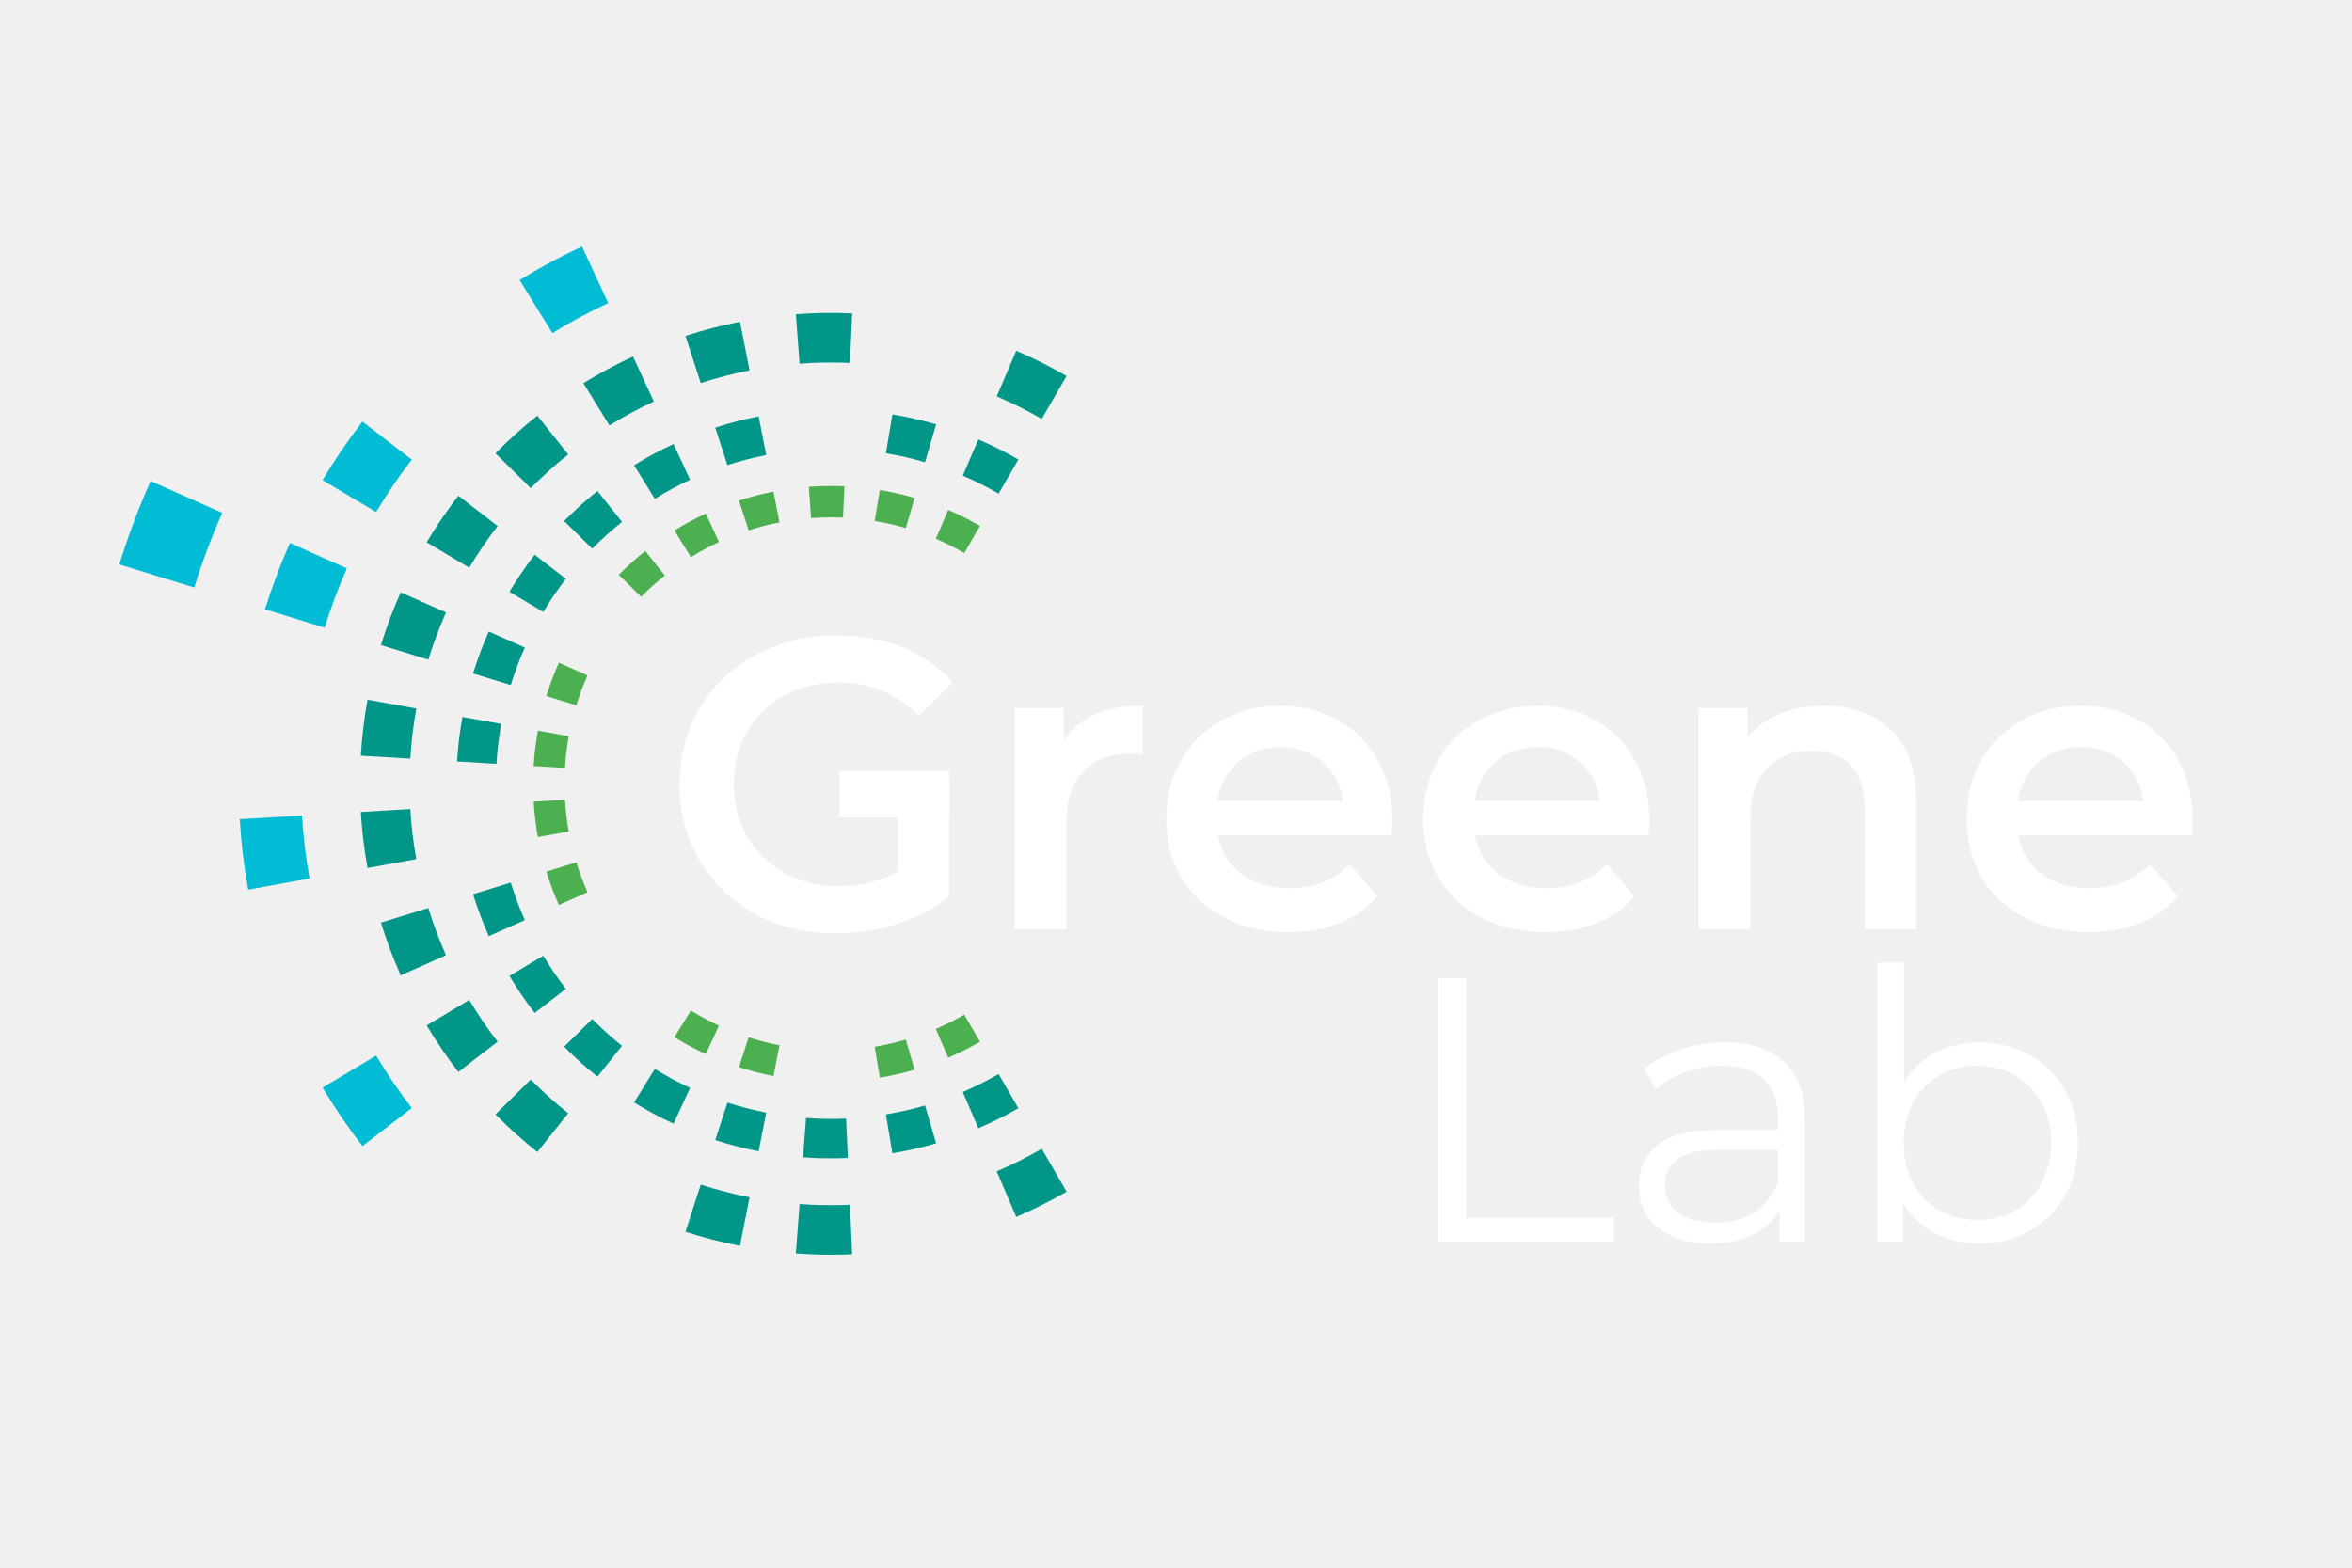
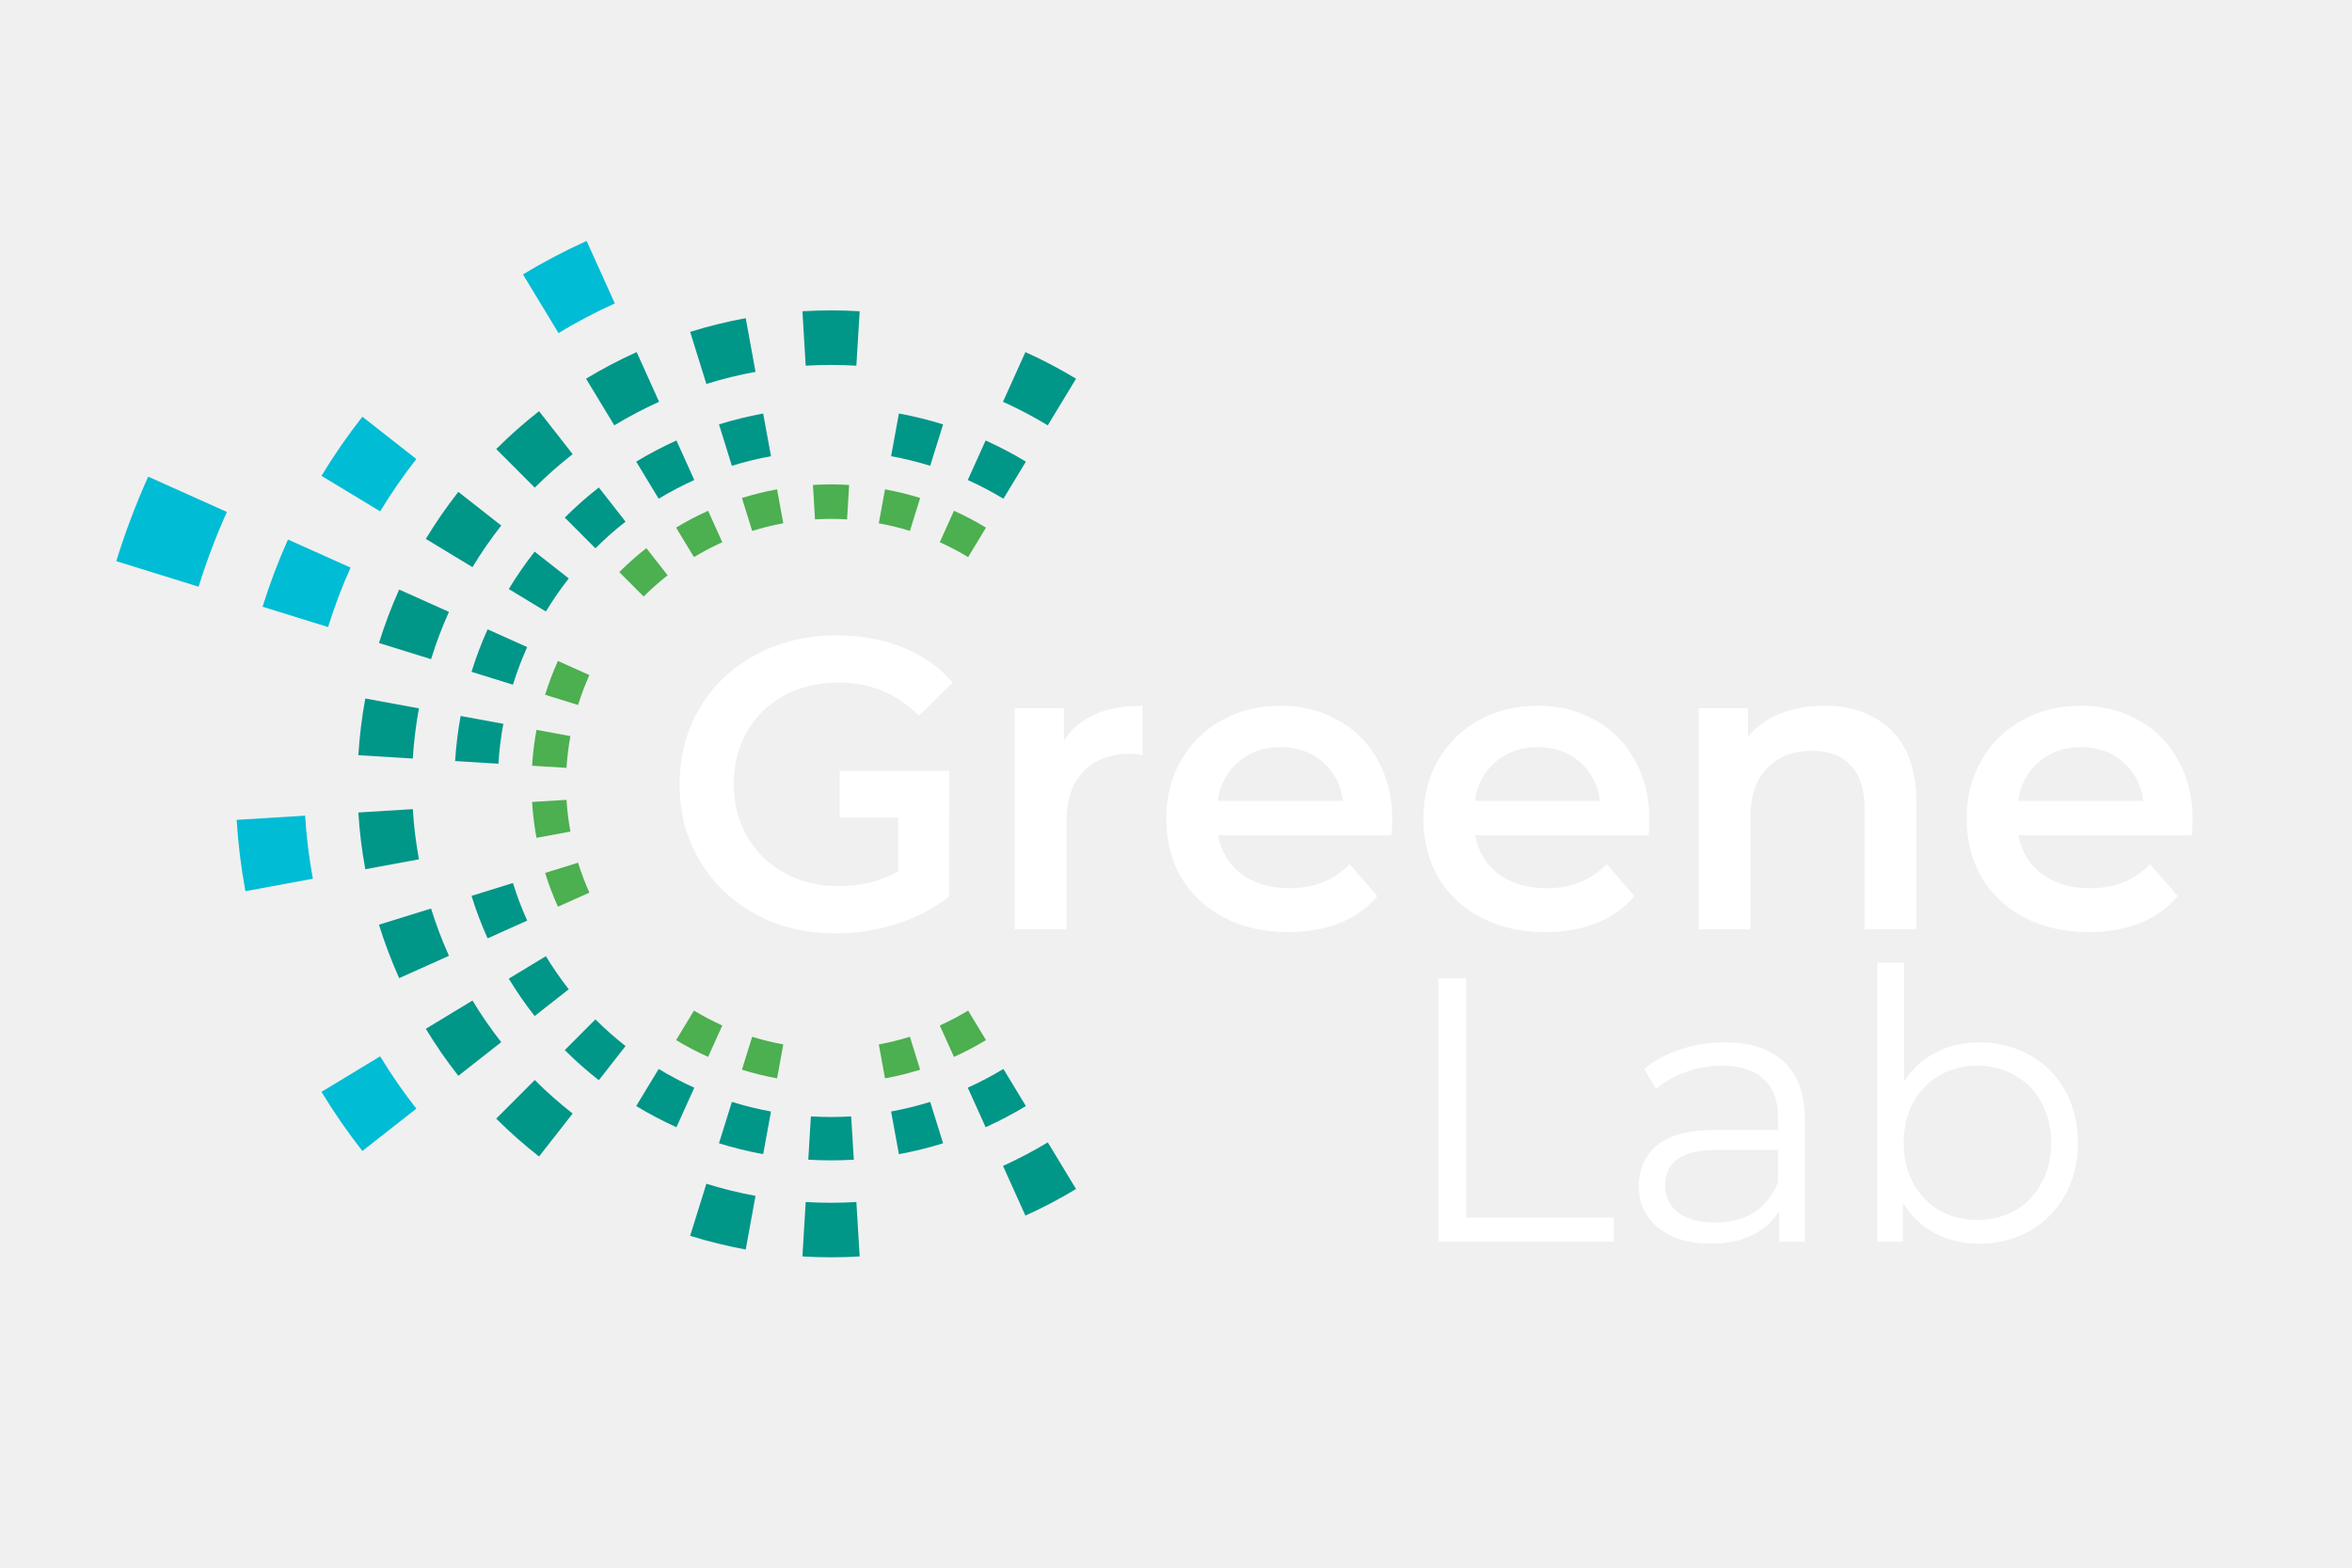
<svg xmlns="http://www.w3.org/2000/svg" viewBox="-75 -50 150 100">
  <g transform="translate(-22,0)">
-     <path fill="none" stroke="#00bcd4" stroke-width="5" transform="scale(1)" d="         M -41.11 -18.30 A 45.00 45.00 0 0 0 -43.00 -13.26       " />
-     <path fill="none" stroke="#00bcd4" stroke-width="5" transform="scale(0.7952707)" d="         M -18.92 -40.83 A 45.00 45.00 0 0 0 -23.66 -38.28         M -35.60 -27.53 A 45.00 45.00 0 0 0 -38.63 -23.08         M -41.11 -18.30 A 45.00 45.00 0 0 0 -43.00 -13.26         M -44.92 2.69 A 45.00 45.00 0 0 0 -44.28 8.04         M -38.63 23.08 A 45.00 45.00 0 0 0 -35.60 27.53       " />
-     <path fill="none" stroke="#009688" stroke-width="5" transform="scale(0.6324555)" d="         M 22.50 -38.97 A 45.00 45.00 0 0 0 17.69 -41.38         M 2.02 -44.95 A 45.00 45.00 0 0 0 -3.36 -44.87         M -8.70 -44.15 A 45.00 45.00 0 0 0 -13.91 -42.80         M -18.92 -40.83 A 45.00 45.00 0 0 0 -23.66 -38.28         M -28.06 -35.18 A 45.00 45.00 0 0 0 -32.06 -31.58         M -35.60 -27.53 A 45.00 45.00 0 0 0 -38.63 -23.08         M -41.11 -18.30 A 45.00 45.00 0 0 0 -43.00 -13.26         M -44.28 -8.04 A 45.00 45.00 0 0 0 -44.92 -2.69         M -44.92 2.69 A 45.00 45.00 0 0 0 -44.28 8.04         M -43.00 13.26 A 45.00 45.00 0 0 0 -41.11 18.30         M -38.63 23.08 A 45.00 45.00 0 0 0 -35.60 27.53         M -32.06 31.58 A 45.00 45.00 0 0 0 -28.06 35.18         M -13.91 42.80 A 45.00 45.00 0 0 0 -8.70 44.15         M -3.36 44.87 A 45.00 45.00 0 0 0 2.02 44.95         M 17.69 41.38 A 45.00 45.00 0 0 0 22.50 38.97       " />
-     <path fill="none" stroke="#009688" stroke-width="5" transform="scale(0.5029734)" d="         M 22.50 -38.97 A 45.00 45.00 0 0 0 17.69 -41.38         M 12.62 -43.19 A 45.00 45.00 0 0 0 7.37 -44.39         M -8.70 -44.15 A 45.00 45.00 0 0 0 -13.91 -42.80         M -18.92 -40.83 A 45.00 45.00 0 0 0 -23.66 -38.28         M -28.06 -35.18 A 45.00 45.00 0 0 0 -32.06 -31.58         M -35.60 -27.53 A 45.00 45.00 0 0 0 -38.63 -23.08         M -41.11 -18.30 A 45.00 45.00 0 0 0 -43.00 -13.26         M -44.28 -8.04 A 45.00 45.00 0 0 0 -44.92 -2.69         M -43.00 13.26 A 45.00 45.00 0 0 0 -41.11 18.30         M -38.63 23.08 A 45.00 45.00 0 0 0 -35.60 27.53         M -32.06 31.58 A 45.00 45.00 0 0 0 -28.06 35.18         M -23.66 38.28 A 45.00 45.00 0 0 0 -18.92 40.83         M -13.91 42.80 A 45.00 45.00 0 0 0 -8.70 44.15         M -3.36 44.87 A 45.00 45.00 0 0 0 2.02 44.95         M 7.37 44.39 A 45.00 45.00 0 0 0 12.62 43.19         M 17.69 41.38 A 45.00 45.00 0 0 0 22.50 38.97       " />
-     <path fill="none" stroke="#4caf50" stroke-width="5" transform="scale(0.4)" d="         M 22.50 -38.97 A 45.00 45.00 0 0 0 17.69 -41.38         M 12.62 -43.19 A 45.00 45.00 0 0 0 7.37 -44.39         M 2.02 -44.95 A 45.00 45.00 0 0 0 -3.36 -44.87         M -8.70 -44.15 A 45.00 45.00 0 0 0 -13.91 -42.80         M -18.92 -40.83 A 45.00 45.00 0 0 0 -23.66 -38.28         M -28.06 -35.18 A 45.00 45.00 0 0 0 -32.06 -31.58         M -41.11 -18.30 A 45.00 45.00 0 0 0 -43.00 -13.26         M -44.28 -8.04 A 45.00 45.00 0 0 0 -44.92 -2.69         M -44.92 2.69 A 45.00 45.00 0 0 0 -44.28 8.04         M -43.00 13.26 A 45.00 45.00 0 0 0 -41.11 18.30         M -23.66 38.28 A 45.00 45.00 0 0 0 -18.92 40.83         M -13.91 42.80 A 45.00 45.00 0 0 0 -8.70 44.15         M 7.37 44.39 A 45.00 45.00 0 0 0 12.62 43.19         M 17.69 41.38 A 45.00 45.00 0 0 0 22.50 38.97       " />
+     <path fill="none" stroke="#00bcd4" stroke-width="5.5" transform="scale(1)" d="         M -41.04 -18.47 A 45.00 45.00 0 0 0 -42.96 -13.39       " />
+     <path fill="none" stroke="#00bcd4" stroke-width="5.5" transform="scale(0.7952707)" d="         M -18.47 -41.04 A 45.00 45.00 0 0 0 -23.28 -38.51         M -35.42 -27.75 A 45.00 45.00 0 0 0 -38.51 -23.28         M -41.04 -18.47 A 45.00 45.00 0 0 0 -42.96 -13.39         M -44.92 2.72 A 45.00 45.00 0 0 0 -44.26 8.11         M -38.51 23.28 A 45.00 45.00 0 0 0 -35.42 27.75       " />
+     <path fill="none" stroke="#009688" stroke-width="5.5" transform="scale(0.6324555)" d="         M 23.28 -38.51 A 45.00 45.00 0 0 0 18.47 -41.04         M 2.72 -44.92 A 45.00 45.00 0 0 0 -2.72 -44.92         M -8.11 -44.26 A 45.00 45.00 0 0 0 -13.39 -42.96         M -18.47 -41.04 A 45.00 45.00 0 0 0 -23.28 -38.51         M -27.75 -35.42 A 45.00 45.00 0 0 0 -31.82 -31.82         M -35.42 -27.75 A 45.00 45.00 0 0 0 -38.51 -23.28         M -41.04 -18.47 A 45.00 45.00 0 0 0 -42.96 -13.39         M -44.26 -8.11 A 45.00 45.00 0 0 0 -44.92 -2.72         M -44.92 2.72 A 45.00 45.00 0 0 0 -44.26 8.11         M -42.96 13.39 A 45.00 45.00 0 0 0 -41.04 18.47         M -38.51 23.28 A 45.00 45.00 0 0 0 -35.42 27.75         M -31.82 31.82 A 45.00 45.00 0 0 0 -27.75 35.42         M -13.39 42.96 A 45.00 45.00 0 0 0 -8.11 44.26         M -2.72 44.92 A 45.00 45.00 0 0 0 2.72 44.92         M 18.47 41.04 A 45.00 45.00 0 0 0 23.28 38.51       " />
+     <path fill="none" stroke="#009688" stroke-width="5.5" transform="scale(0.5029734)" d="         M 23.28 -38.51 A 45.00 45.00 0 0 0 18.47 -41.04         M 13.39 -42.96 A 45.00 45.00 0 0 0 8.11 -44.26         M -8.11 -44.26 A 45.00 45.00 0 0 0 -13.39 -42.96         M -18.47 -41.04 A 45.00 45.00 0 0 0 -23.28 -38.51         M -27.75 -35.42 A 45.00 45.00 0 0 0 -31.82 -31.82         M -35.42 -27.75 A 45.00 45.00 0 0 0 -38.51 -23.28         M -41.04 -18.47 A 45.00 45.00 0 0 0 -42.96 -13.39         M -44.26 -8.11 A 45.00 45.00 0 0 0 -44.92 -2.72         M -42.96 13.39 A 45.00 45.00 0 0 0 -41.04 18.47         M -38.51 23.28 A 45.00 45.00 0 0 0 -35.42 27.75         M -31.82 31.82 A 45.00 45.00 0 0 0 -27.75 35.42         M -23.28 38.51 A 45.00 45.00 0 0 0 -18.47 41.04         M -13.39 42.96 A 45.00 45.00 0 0 0 -8.11 44.26         M -2.72 44.92 A 45.00 45.00 0 0 0 2.72 44.92         M 8.11 44.26 A 45.00 45.00 0 0 0 13.39 42.96         M 18.47 41.04 A 45.00 45.00 0 0 0 23.28 38.51       " />
+     <path fill="none" stroke="#4caf50" stroke-width="5.5" transform="scale(0.4)" d="         M 23.28 -38.51 A 45.00 45.00 0 0 0 18.47 -41.04         M 13.39 -42.96 A 45.00 45.00 0 0 0 8.11 -44.26         M 2.72 -44.92 A 45.00 45.00 0 0 0 -2.72 -44.92         M -8.11 -44.26 A 45.00 45.00 0 0 0 -13.39 -42.96         M -18.47 -41.04 A 45.00 45.00 0 0 0 -23.28 -38.51         M -27.75 -35.42 A 45.00 45.00 0 0 0 -31.82 -31.82         M -41.04 -18.47 A 45.00 45.00 0 0 0 -42.96 -13.39         M -44.26 -8.11 A 45.00 45.00 0 0 0 -44.92 -2.72         M -44.92 2.72 A 45.00 45.00 0 0 0 -44.26 8.11         M -42.96 13.39 A 45.00 45.00 0 0 0 -41.04 18.47         M -23.28 38.51 A 45.00 45.00 0 0 0 -18.47 41.04         M -13.39 42.96 A 45.00 45.00 0 0 0 -8.11 44.26         M 8.11 44.26 A 45.00 45.00 0 0 0 13.39 42.96         M 18.47 41.04 A 45.00 45.00 0 0 0 23.28 38.51       " />
  </g>
  <g aria-label="Greene" transform="translate(16.5,0) scale(1.65)" fill="#ffffff">
    <path d="M -23 -0.5 H -18.771 v 1.8 H -23 z" />
    <path d="M -20.739,-0.108 H -18.771 V 4.356 Q -19.635,5.044 -20.787,5.412 -21.939,5.78 -23.155,5.78 -24.867,5.78 -26.243,5.044 -27.619,4.292 -28.403,2.98 -29.187,1.668 -29.187,0.02 -29.187,-1.628 -28.403,-2.94 -27.619,-4.252 -26.243,-4.988 -24.851,-5.74 -23.123,-5.74 -21.715,-5.74 -20.563,-5.276 -19.411,-4.812 -18.627,-3.916 L -19.939,-2.636 Q -21.219,-3.916 -23.027,-3.916 -24.211,-3.916 -25.139,-3.42 -26.051,-2.924 -26.579,-2.028 -27.091,-1.132 -27.091,0.02 -27.091,1.14 -26.579,2.036 -26.051,2.932 -25.139,3.444 -24.211,3.956 -23.043,3.956 -21.731,3.956 -20.739,3.38 Z" />
    <path d="M -14.331,-1.676 Q -13.467,-3.02 -11.291,-3.02 V -1.116 Q -11.547,-1.164 -11.755,-1.164 -12.923,-1.164 -13.579,-0.476 -14.235,0.196 -14.235,1.476 V 5.62 H -16.235 V -2.924 H -14.331 Z" />
    <path d="M -1.64,1.396 Q -1.64,1.604 -1.672,1.988 H -8.376 Q -8.2,2.932 -7.464,3.492 -6.712,4.036 -5.608,4.036 -4.2,4.036 -3.288,3.108 L -2.216,4.34 Q -2.792,5.028 -3.672,5.38 -4.552,5.732 -5.656,5.732 -7.064,5.732 -8.136,5.172 -9.208,4.612 -9.8,3.62 -10.376,2.612 -10.376,1.348 -10.376,0.1 -9.816,-0.892 -9.24,-1.9 -8.232,-2.46 -7.224,-3.02 -5.96,-3.02 -4.712,-3.02 -3.736,-2.46 -2.744,-1.916 -2.2,-0.908 -1.64,0.084 -1.64,1.396 Z M -5.96,-1.42 Q -6.92,-1.42 -7.592,-0.844 -8.248,-0.284 -8.392,0.66 H -3.544 Q -3.672,-0.268 -4.328,-0.844 -4.984,-1.42 -5.96,-1.42 Z" />
    <path d="M 8.297,1.396 Q 8.297,1.604 8.265,1.988 H 1.561 Q 1.737,2.932 2.473,3.492 3.225,4.036 4.329,4.036 5.737,4.036 6.649,3.108 L 7.721,4.34 Q 7.145,5.028 6.265,5.38 5.385,5.732 4.281,5.732 2.873,5.732 1.801,5.172 0.729,4.612 0.137,3.62 -0.439,2.612 -0.439,1.348 -0.439,0.1 0.121,-0.892 0.697,-1.9 1.705,-2.46 2.713,-3.02 3.977,-3.02 5.225,-3.02 6.201,-2.46 7.193,-1.916 7.737,-0.908 8.297,0.084 8.297,1.396 Z M 3.977,-1.42 Q 3.017,-1.42 2.345,-0.844 1.689,-0.284 1.545,0.66 H 6.393 Q 6.265,-0.268 5.609,-0.844 4.953,-1.42 3.977,-1.42 Z" />
    <path d="M 15.051,-3.02 Q 16.667,-3.02 17.643,-2.076 18.619,-1.132 18.619,0.724 V 5.62 H 16.619 V 0.98 Q 16.619,-0.14 16.091,-0.7 15.563,-1.276 14.587,-1.276 13.483,-1.276 12.843,-0.604 12.203,0.052 12.203,1.3 V 5.62 H 10.203 V -2.924 H 12.107 V -1.82 Q 12.603,-2.412 13.355,-2.716 14.107,-3.02 15.051,-3.02 Z" />
    <path d="M 29.297,1.396 Q 29.297,1.604 29.265,1.988 H 22.561 Q 22.737,2.932 23.473,3.492 24.225,4.036 25.329,4.036 26.737,4.036 27.649,3.108 L 28.721,4.34 Q 28.145,5.028 27.265,5.38 26.385,5.732 25.281,5.732 23.873,5.732 22.801,5.172 21.729,4.612 21.137,3.62 20.561,2.612 20.561,1.348 20.561,0.1 21.121,-0.892 21.697,-1.9 22.705,-2.46 23.713,-3.02 24.977,-3.02 26.225,-3.02 27.201,-2.46 28.193,-1.916 28.737,-0.908 29.297,0.084 29.297,1.396 Z M 24.977,-1.42 Q 24.017,-1.42 23.345,-0.844 22.689,-0.284 22.545,0.66 H 27.393 Q 27.265,-0.268 26.609,-0.844 25.953,-1.42 24.977,-1.42 Z" />
  </g>
  <g aria-label="Lab" transform="translate(37.15,21) scale(1.5)" fill="#ffffff">
    <path d="M -13.613,-5.727 H -12.429 V 4.449 H -6.157 V 5.473 H -13.613 Z" />
    <path d="M -1.44,-3.007 Q 0.208,-3.007 1.088,-2.175 1.968,-1.359 1.968,0.257 V 5.473 H 0.88 V 4.161 Q 0.496,4.817 -0.256,5.185 -0.992,5.553 -2.016,5.553 -3.424,5.553 -4.256,4.881 -5.088,4.209 -5.088,3.105 -5.088,2.033 -4.32,1.377 -3.536,0.721 -1.84,0.721 H 0.832 V 0.209 Q 0.832,-0.879 0.224,-1.439 -0.384,-2.015 -1.552,-2.015 -2.352,-2.015 -3.088,-1.743 -3.824,-1.487 -4.352,-1.023 L -4.864,-1.871 Q -4.224,-2.415 -3.328,-2.703 -2.432,-3.007 -1.44,-3.007 Z M -1.84,4.657 Q -0.88,4.657 -0.192,4.225 0.496,3.777 0.832,2.945 V 1.569 H -1.808 Q -3.968,1.569 -3.968,3.073 -3.968,3.809 -3.408,4.241 -2.848,4.657 -1.84,4.657 Z" />
    <path d="M 9.389,-3.007 Q 10.573,-3.007 11.533,-2.463 12.493,-1.935 13.037,-0.959 13.581,0.017 13.581,1.265 13.581,2.513 13.037,3.489 12.493,4.465 11.533,5.009 10.573,5.553 9.389,5.553 8.333,5.553 7.485,5.105 6.653,4.657 6.141,3.809 V 5.473 H 5.053 V -6.399 H 6.189 V -1.343 Q 6.717,-2.159 7.533,-2.575 8.365,-3.007 9.389,-3.007 Z M 9.309,4.545 Q 10.189,4.545 10.909,4.145 11.629,3.729 12.029,2.977 12.445,2.225 12.445,1.265 12.445,0.305 12.029,-0.447 11.629,-1.199 10.909,-1.599 10.189,-2.015 9.309,-2.015 8.413,-2.015 7.693,-1.599 6.989,-1.199 6.573,-0.447 6.173,0.305 6.173,1.265 6.173,2.225 6.573,2.977 6.989,3.729 7.693,4.145 8.413,4.545 9.309,4.545 Z" />
  </g>
</svg>
